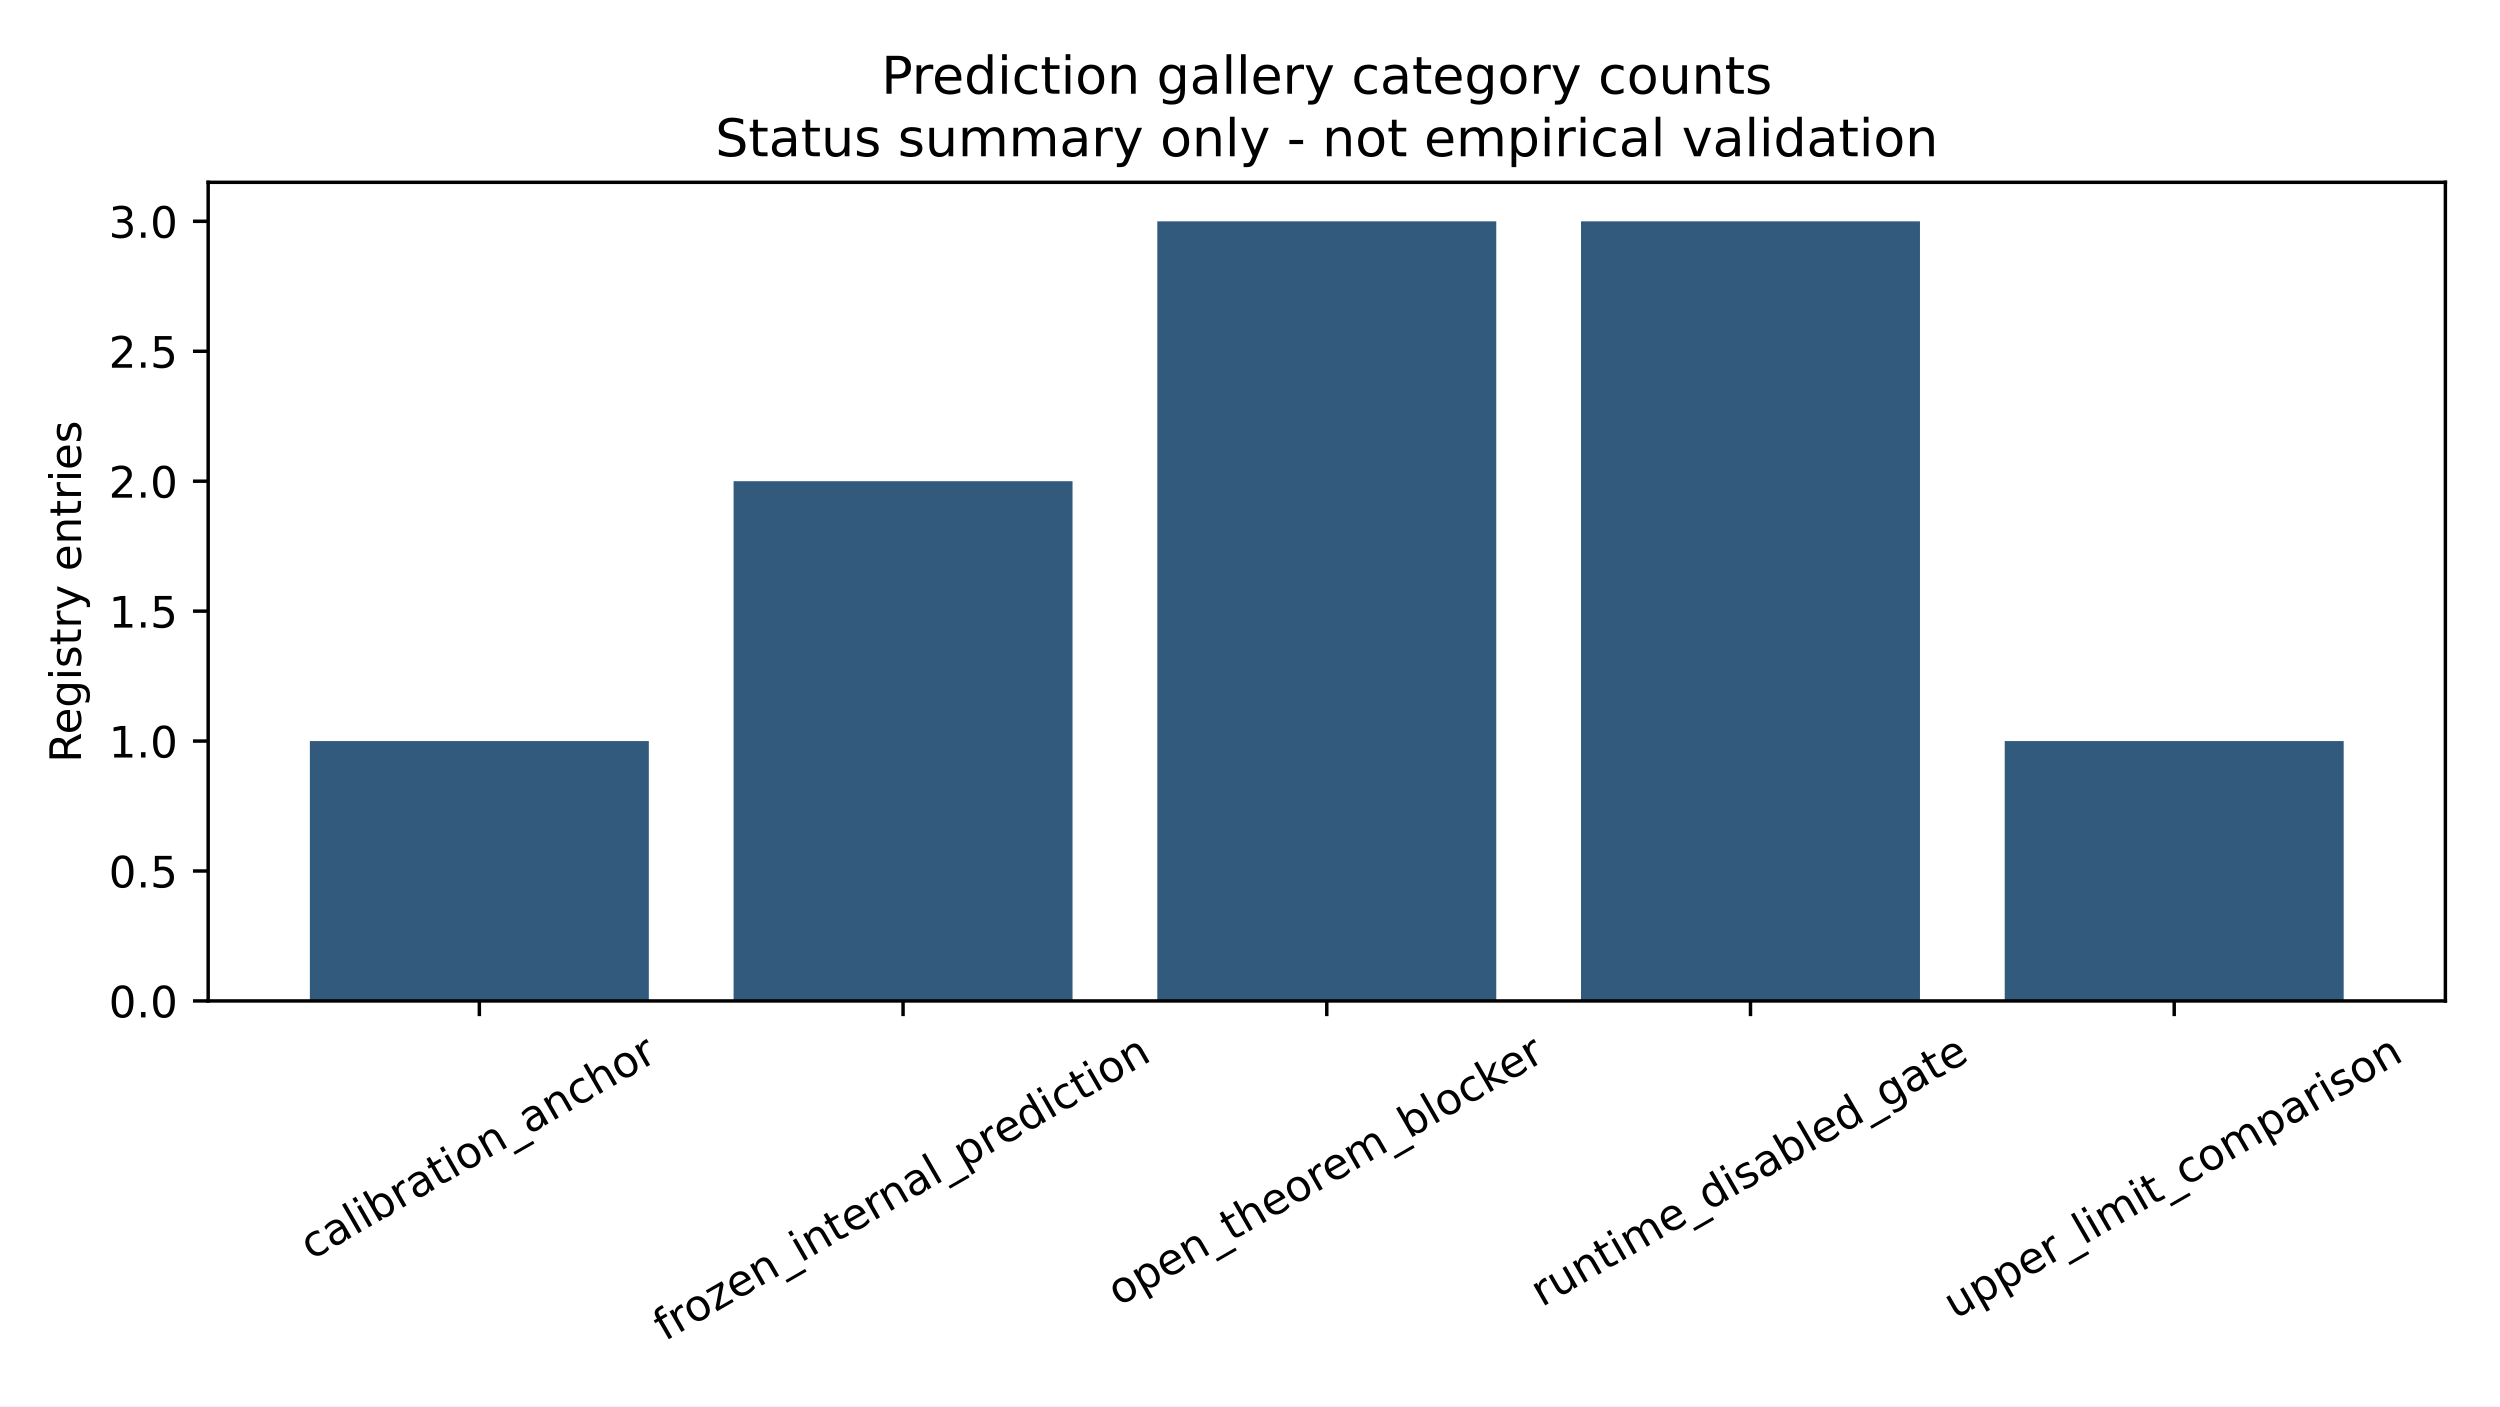
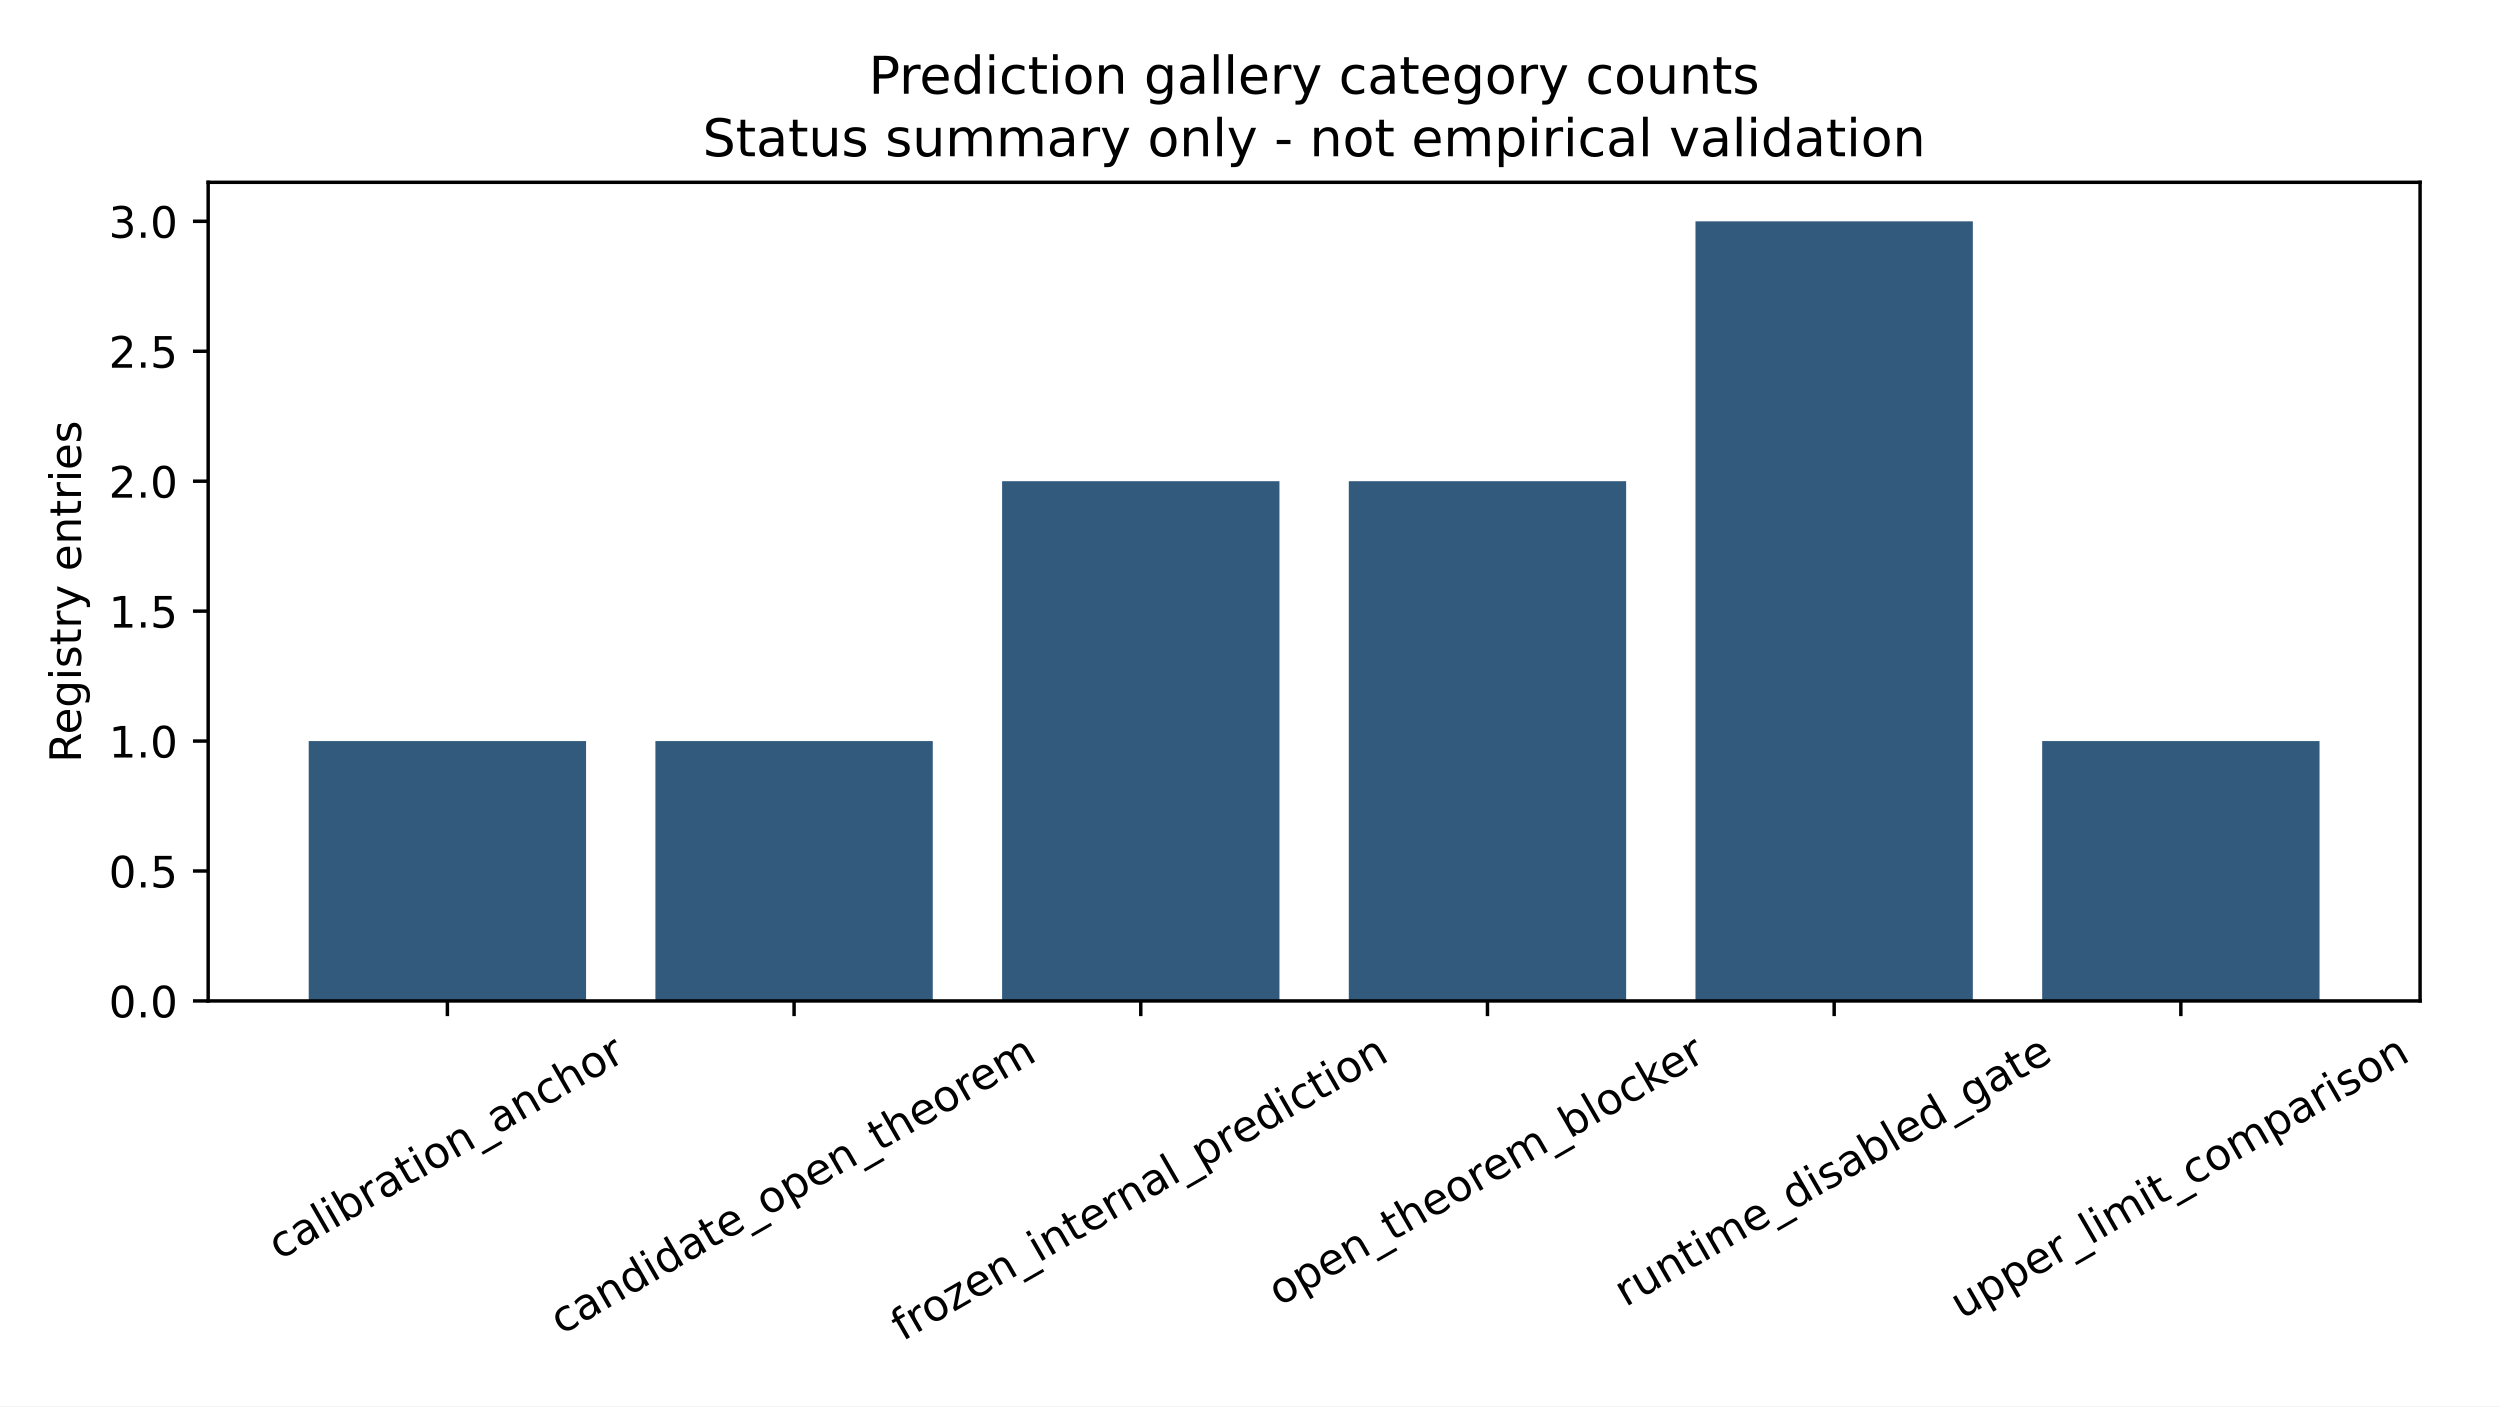
<svg xmlns="http://www.w3.org/2000/svg" xmlns:xlink="http://www.w3.org/1999/xlink" width="576pt" height="324pt" viewBox="0 0 576 324" version="1.1">
  <defs>
    <style type="text/css">*{stroke-linejoin: round; stroke-linecap: butt}</style>
  </defs>
  <g id="figure_1">
    <g id="patch_1">
      <path d="M 0 324 L 576 324 L 576 0 L 0 0 z " style="fill: #ffffff" />
    </g>
    <g id="axes_1">
      <g id="patch_2">
-         <path d="M 47.962 230.616 L 563.416 230.616 L 563.416 42.006 L 47.962 42.006 z " style="fill: #ffffff" />
+         <path d="M 47.962 230.616 L 557.585 230.616 L 557.585 42.006 L 47.962 42.006 z " style="fill: #ffffff" />
      </g>
      <g id="patch_3">
-         <path d="M 71.392 230.616 L 149.491 230.616 L 149.491 170.74 L 71.392 170.74 z " clip-path="url(#p601b7c04c0)" style="fill: #315a7d" />
+         <path d="M 71.127 230.616 L 135.03 230.616 L 135.03 170.74 L 71.127 170.74 z " clip-path="url(#pe3d7d6fda2)" style="fill: #315a7d" />
      </g>
      <g id="patch_4">
-         <path d="M 169.016 230.616 L 247.115 230.616 L 247.115 110.864 L 169.016 110.864 z " clip-path="url(#p601b7c04c0)" style="fill: #315a7d" />
+         <path d="M 151.005 230.616 L 214.908 230.616 L 214.908 170.74 L 151.005 170.74 z " clip-path="url(#pe3d7d6fda2)" style="fill: #315a7d" />
      </g>
      <g id="patch_5">
-         <path d="M 266.64 230.616 L 344.739 230.616 L 344.739 50.988 L 266.64 50.988 z " clip-path="url(#p601b7c04c0)" style="fill: #315a7d" />
+         <path d="M 230.883 230.616 L 294.786 230.616 L 294.786 110.864 L 230.883 110.864 z " clip-path="url(#pe3d7d6fda2)" style="fill: #315a7d" />
      </g>
      <g id="patch_6">
-         <path d="M 364.263 230.616 L 442.362 230.616 L 442.362 50.988 L 364.263 50.988 z " clip-path="url(#p601b7c04c0)" style="fill: #315a7d" />
+         <path d="M 310.762 230.616 L 374.664 230.616 L 374.664 110.864 L 310.762 110.864 z " clip-path="url(#pe3d7d6fda2)" style="fill: #315a7d" />
      </g>
      <g id="patch_7">
-         <path d="M 461.887 230.616 L 539.986 230.616 L 539.986 170.74 L 461.887 170.74 z " clip-path="url(#p601b7c04c0)" style="fill: #315a7d" />
+         <path d="M 390.64 230.616 L 454.542 230.616 L 454.542 50.988 L 390.64 50.988 z " clip-path="url(#pe3d7d6fda2)" style="fill: #315a7d" />
+       </g>
+       <g id="patch_8">
+         <path d="M 470.518 230.616 L 534.421 230.616 L 534.421 170.74 L 470.518 170.74 z " clip-path="url(#pe3d7d6fda2)" style="fill: #315a7d" />
      </g>
      <g id="matplotlib.axis_1">
        <g id="xtick_1">
          <g id="line2d_1">
            <defs>
              <path id="m2376b209f5" d="M 0 0 L 0 3.5 " style="stroke: #000000; stroke-width: 0.8" />
            </defs>
            <g>
-               <use xlink:href="#m2376b209f5" x="110.442" y="230.616" style="stroke: #000000; stroke-width: 0.8" />
+               <use xlink:href="#m2376b209f5" x="103.078" y="230.616" style="stroke: #000000; stroke-width: 0.8" />
            </g>
          </g>
          <g id="text_1">
-             <g transform="translate(71.70587 290.4242) rotate(-30) scale(0.1 -0.1)">
+             <g transform="translate(64.3426 290.4242) rotate(-30) scale(0.1 -0.1)">
              <defs>
                <path id="DejaVuSans-46" d="M 3122 3366 L 3122 2828 Q 2878 2963 2633 3030 Q 2388 3097 2138 3097 Q 1578 3097 1268 2742 Q 959 2388 959 1747 Q 959 1106 1268 751 Q 1578 397 2138 397 Q 2388 397 2633 464 Q 2878 531 3122 666 L 3122 134 Q 2881 22 2623 -34 Q 2366 -91 2075 -91 Q 1284 -91 818 406 Q 353 903 353 1747 Q 353 2603 823 3093 Q 1294 3584 2113 3584 Q 2378 3584 2631 3529 Q 2884 3475 3122 3366 z " transform="scale(0.015625)" />
                <path id="DejaVuSans-44" d="M 2194 1759 Q 1497 1759 1228 1600 Q 959 1441 959 1056 Q 959 750 1161 570 Q 1363 391 1709 391 Q 2188 391 2477 730 Q 2766 1069 2766 1631 L 2766 1759 L 2194 1759 z M 3341 1997 L 3341 0 L 2766 0 L 2766 531 Q 2569 213 2275 61 Q 1981 -91 1556 -91 Q 1019 -91 701 211 Q 384 513 384 1019 Q 384 1609 779 1909 Q 1175 2209 1959 2209 L 2766 2209 L 2766 2266 Q 2766 2663 2505 2880 Q 2244 3097 1772 3097 Q 1472 3097 1187 3025 Q 903 2953 641 2809 L 641 3341 Q 956 3463 1253 3523 Q 1550 3584 1831 3584 Q 2591 3584 2966 3190 Q 3341 2797 3341 1997 z " transform="scale(0.015625)" />
                <path id="DejaVuSans-4f" d="M 603 4863 L 1178 4863 L 1178 0 L 603 0 L 603 4863 z " transform="scale(0.015625)" />
                <path id="DejaVuSans-4c" d="M 603 3500 L 1178 3500 L 1178 0 L 603 0 L 603 3500 z M 603 4863 L 1178 4863 L 1178 4134 L 603 4134 L 603 4863 z " transform="scale(0.015625)" />
                <path id="DejaVuSans-45" d="M 3116 1747 Q 3116 2381 2855 2742 Q 2594 3103 2138 3103 Q 1681 3103 1420 2742 Q 1159 2381 1159 1747 Q 1159 1113 1420 752 Q 1681 391 2138 391 Q 2594 391 2855 752 Q 3116 1113 3116 1747 z M 1159 2969 Q 1341 3281 1617 3432 Q 1894 3584 2278 3584 Q 2916 3584 3314 3078 Q 3713 2572 3713 1747 Q 3713 922 3314 415 Q 2916 -91 2278 -91 Q 1894 -91 1617 61 Q 1341 213 1159 525 L 1159 0 L 581 0 L 581 4863 L 1159 4863 L 1159 2969 z " transform="scale(0.015625)" />
                <path id="DejaVuSans-55" d="M 2631 2963 Q 2534 3019 2420 3045 Q 2306 3072 2169 3072 Q 1681 3072 1420 2755 Q 1159 2438 1159 1844 L 1159 0 L 581 0 L 581 3500 L 1159 3500 L 1159 2956 Q 1341 3275 1631 3429 Q 1922 3584 2338 3584 Q 2397 3584 2469 3576 Q 2541 3569 2628 3553 L 2631 2963 z " transform="scale(0.015625)" />
                <path id="DejaVuSans-57" d="M 1172 4494 L 1172 3500 L 2356 3500 L 2356 3053 L 1172 3053 L 1172 1153 Q 1172 725 1289 603 Q 1406 481 1766 481 L 2356 481 L 2356 0 L 1766 0 Q 1100 0 847 248 Q 594 497 594 1153 L 594 3053 L 172 3053 L 172 3500 L 594 3500 L 594 4494 L 1172 4494 z " transform="scale(0.015625)" />
                <path id="DejaVuSans-52" d="M 1959 3097 Q 1497 3097 1228 2736 Q 959 2375 959 1747 Q 959 1119 1226 758 Q 1494 397 1959 397 Q 2419 397 2687 759 Q 2956 1122 2956 1747 Q 2956 2369 2687 2733 Q 2419 3097 1959 3097 z M 1959 3584 Q 2709 3584 3137 3096 Q 3566 2609 3566 1747 Q 3566 888 3137 398 Q 2709 -91 1959 -91 Q 1206 -91 779 398 Q 353 888 353 1747 Q 353 2609 779 3096 Q 1206 3584 1959 3584 z " transform="scale(0.015625)" />
                <path id="DejaVuSans-51" d="M 3513 2113 L 3513 0 L 2938 0 L 2938 2094 Q 2938 2591 2744 2837 Q 2550 3084 2163 3084 Q 1697 3084 1428 2787 Q 1159 2491 1159 1978 L 1159 0 L 581 0 L 581 3500 L 1159 3500 L 1159 2956 Q 1366 3272 1645 3428 Q 1925 3584 2291 3584 Q 2894 3584 3203 3211 Q 3513 2838 3513 2113 z " transform="scale(0.015625)" />
                <path id="DejaVuSans-42" d="M 3263 -1063 L 3263 -1509 L -63 -1509 L -63 -1063 L 3263 -1063 z " transform="scale(0.015625)" />
                <path id="DejaVuSans-4b" d="M 3513 2113 L 3513 0 L 2938 0 L 2938 2094 Q 2938 2591 2744 2837 Q 2550 3084 2163 3084 Q 1697 3084 1428 2787 Q 1159 2491 1159 1978 L 1159 0 L 581 0 L 581 4863 L 1159 4863 L 1159 2956 Q 1366 3272 1645 3428 Q 1925 3584 2291 3584 Q 2894 3584 3203 3211 Q 3513 2838 3513 2113 z " transform="scale(0.015625)" />
              </defs>
              <use xlink:href="#DejaVuSans-46" />
              <use xlink:href="#DejaVuSans-44" transform="translate(54.98438 0)" />
              <use xlink:href="#DejaVuSans-4f" transform="translate(116.2656 0)" />
              <use xlink:href="#DejaVuSans-4c" transform="translate(144.0469 0)" />
              <use xlink:href="#DejaVuSans-45" transform="translate(171.8281 0)" />
              <use xlink:href="#DejaVuSans-55" transform="translate(235.3125 0)" />
              <use xlink:href="#DejaVuSans-44" transform="translate(276.4219 0)" />
              <use xlink:href="#DejaVuSans-57" transform="translate(337.7031 0)" />
              <use xlink:href="#DejaVuSans-4c" transform="translate(376.9062 0)" />
              <use xlink:href="#DejaVuSans-52" transform="translate(404.6875 0)" />
              <use xlink:href="#DejaVuSans-51" transform="translate(465.875 0)" />
              <use xlink:href="#DejaVuSans-42" transform="translate(529.25 0)" />
              <use xlink:href="#DejaVuSans-44" transform="translate(579.25 0)" />
              <use xlink:href="#DejaVuSans-51" transform="translate(640.5312 0)" />
              <use xlink:href="#DejaVuSans-46" transform="translate(703.9062 0)" />
              <use xlink:href="#DejaVuSans-4b" transform="translate(758.8906 0)" />
              <use xlink:href="#DejaVuSans-52" transform="translate(822.2656 0)" />
              <use xlink:href="#DejaVuSans-55" transform="translate(883.4531 0)" />
            </g>
          </g>
        </g>
        <g id="xtick_2">
          <g id="line2d_2">
            <g>
-               <use xlink:href="#m2376b209f5" x="208.065" y="230.616" style="stroke: #000000; stroke-width: 0.8" />
+               <use xlink:href="#m2376b209f5" x="182.957" y="230.616" style="stroke: #000000; stroke-width: 0.8" />
            </g>
          </g>
          <g id="text_2">
-             <g transform="translate(153.1553 309.1007) rotate(-30) scale(0.1 -0.1)">
+             <g transform="translate(129.3008 307.6523) rotate(-30) scale(0.1 -0.1)">
+               <defs>
+                 <path id="DejaVuSans-47" d="M 2906 2969 L 2906 4863 L 3481 4863 L 3481 0 L 2906 0 L 2906 525 Q 2725 213 2448 61 Q 2172 -91 1784 -91 Q 1150 -91 751 415 Q 353 922 353 1747 Q 353 2572 751 3078 Q 1150 3584 1784 3584 Q 2172 3584 2448 3432 Q 2725 3281 2906 2969 z M 947 1747 Q 947 1113 1208 752 Q 1469 391 1925 391 Q 2381 391 2643 752 Q 2906 1113 2906 1747 Q 2906 2381 2643 2742 Q 2381 3103 1925 3103 Q 1469 3103 1208 2742 Q 947 2381 947 1747 z " transform="scale(0.015625)" />
+                 <path id="DejaVuSans-48" d="M 3597 1894 L 3597 1613 L 953 1613 Q 991 1019 1311 708 Q 1631 397 2203 397 Q 2534 397 2845 478 Q 3156 559 3463 722 L 3463 178 Q 3153 47 2828 -22 Q 2503 -91 2169 -91 Q 1331 -91 842 396 Q 353 884 353 1716 Q 353 2575 817 3079 Q 1281 3584 2069 3584 Q 2775 3584 3186 3129 Q 3597 2675 3597 1894 z M 3022 2063 Q 3016 2534 2758 2815 Q 2500 3097 2075 3097 Q 1594 3097 1305 2825 Q 1016 2553 972 2059 L 3022 2063 z " transform="scale(0.015625)" />
+                 <path id="DejaVuSans-53" d="M 1159 525 L 1159 -1331 L 581 -1331 L 581 3500 L 1159 3500 L 1159 2969 Q 1341 3281 1617 3432 Q 1894 3584 2278 3584 Q 2916 3584 3314 3078 Q 3713 2572 3713 1747 Q 3713 922 3314 415 Q 2916 -91 2278 -91 Q 1894 -91 1617 61 Q 1341 213 1159 525 z M 3116 1747 Q 3116 2381 2855 2742 Q 2594 3103 2138 3103 Q 1681 3103 1420 2742 Q 1159 2381 1159 1747 Q 1159 1113 1420 752 Q 1681 391 2138 391 Q 2594 391 2855 752 Q 3116 1113 3116 1747 z " transform="scale(0.015625)" />
+                 <path id="DejaVuSans-50" d="M 3328 2828 Q 3544 3216 3844 3400 Q 4144 3584 4550 3584 Q 5097 3584 5394 3201 Q 5691 2819 5691 2113 L 5691 0 L 5113 0 L 5113 2094 Q 5113 2597 4934 2840 Q 4756 3084 4391 3084 Q 3944 3084 3684 2787 Q 3425 2491 3425 1978 L 3425 0 L 2847 0 L 2847 2094 Q 2847 2600 2669 2842 Q 2491 3084 2119 3084 Q 1678 3084 1418 2786 Q 1159 2488 1159 1978 L 1159 0 L 581 0 L 581 3500 L 1159 3500 L 1159 2956 Q 1356 3278 1631 3431 Q 1906 3584 2284 3584 Q 2666 3584 2933 3390 Q 3200 3197 3328 2828 z " transform="scale(0.015625)" />
+               </defs>
+               <use xlink:href="#DejaVuSans-46" />
+               <use xlink:href="#DejaVuSans-44" transform="translate(54.98438 0)" />
+               <use xlink:href="#DejaVuSans-51" transform="translate(116.2656 0)" />
+               <use xlink:href="#DejaVuSans-47" transform="translate(179.6406 0)" />
+               <use xlink:href="#DejaVuSans-4c" transform="translate(243.125 0)" />
+               <use xlink:href="#DejaVuSans-47" transform="translate(270.9062 0)" />
+               <use xlink:href="#DejaVuSans-44" transform="translate(334.3906 0)" />
+               <use xlink:href="#DejaVuSans-57" transform="translate(395.6719 0)" />
+               <use xlink:href="#DejaVuSans-48" transform="translate(434.875 0)" />
+               <use xlink:href="#DejaVuSans-42" transform="translate(496.4062 0)" />
+               <use xlink:href="#DejaVuSans-52" transform="translate(546.4062 0)" />
+               <use xlink:href="#DejaVuSans-53" transform="translate(607.5938 0)" />
+               <use xlink:href="#DejaVuSans-48" transform="translate(671.0781 0)" />
+               <use xlink:href="#DejaVuSans-51" transform="translate(732.6094 0)" />
+               <use xlink:href="#DejaVuSans-42" transform="translate(795.9844 0)" />
+               <use xlink:href="#DejaVuSans-57" transform="translate(845.9844 0)" />
+               <use xlink:href="#DejaVuSans-4b" transform="translate(885.1875 0)" />
+               <use xlink:href="#DejaVuSans-48" transform="translate(948.5625 0)" />
+               <use xlink:href="#DejaVuSans-52" transform="translate(1010.094 0)" />
+               <use xlink:href="#DejaVuSans-55" transform="translate(1071.281 0)" />
+               <use xlink:href="#DejaVuSans-48" transform="translate(1110.188 0)" />
+               <use xlink:href="#DejaVuSans-50" transform="translate(1171.719 0)" />
+             </g>
+           </g>
+         </g>
+         <g id="xtick_3">
+           <g id="line2d_3">
+             <g>
+               <use xlink:href="#m2376b209f5" x="262.835" y="230.616" style="stroke: #000000; stroke-width: 0.8" />
+             </g>
+           </g>
+           <g id="text_3">
+             <g transform="translate(207.9246 309.1007) rotate(-30) scale(0.1 -0.1)">
              <defs>
                <path id="DejaVuSans-49" d="M 2375 4863 L 2375 4384 L 1825 4384 Q 1516 4384 1395 4259 Q 1275 4134 1275 3809 L 1275 3500 L 2222 3500 L 2222 3053 L 1275 3053 L 1275 0 L 697 0 L 697 3053 L 147 3053 L 147 3500 L 697 3500 L 697 3744 Q 697 4328 969 4595 Q 1241 4863 1831 4863 L 2375 4863 z " transform="scale(0.015625)" />
                <path id="DejaVuSans-5d" d="M 353 3500 L 3084 3500 L 3084 2975 L 922 459 L 3084 459 L 3084 0 L 275 0 L 275 525 L 2438 3041 L 353 3041 L 353 3500 z " transform="scale(0.015625)" />
-                 <path id="DejaVuSans-48" d="M 3597 1894 L 3597 1613 L 953 1613 Q 991 1019 1311 708 Q 1631 397 2203 397 Q 2534 397 2845 478 Q 3156 559 3463 722 L 3463 178 Q 3153 47 2828 -22 Q 2503 -91 2169 -91 Q 1331 -91 842 396 Q 353 884 353 1716 Q 353 2575 817 3079 Q 1281 3584 2069 3584 Q 2775 3584 3186 3129 Q 3597 2675 3597 1894 z M 3022 2063 Q 3016 2534 2758 2815 Q 2500 3097 2075 3097 Q 1594 3097 1305 2825 Q 1016 2553 972 2059 L 3022 2063 z " transform="scale(0.015625)" />
-                 <path id="DejaVuSans-53" d="M 1159 525 L 1159 -1331 L 581 -1331 L 581 3500 L 1159 3500 L 1159 2969 Q 1341 3281 1617 3432 Q 1894 3584 2278 3584 Q 2916 3584 3314 3078 Q 3713 2572 3713 1747 Q 3713 922 3314 415 Q 2916 -91 2278 -91 Q 1894 -91 1617 61 Q 1341 213 1159 525 z M 3116 1747 Q 3116 2381 2855 2742 Q 2594 3103 2138 3103 Q 1681 3103 1420 2742 Q 1159 2381 1159 1747 Q 1159 1113 1420 752 Q 1681 391 2138 391 Q 2594 391 2855 752 Q 3116 1113 3116 1747 z " transform="scale(0.015625)" />
-                 <path id="DejaVuSans-47" d="M 2906 2969 L 2906 4863 L 3481 4863 L 3481 0 L 2906 0 L 2906 525 Q 2725 213 2448 61 Q 2172 -91 1784 -91 Q 1150 -91 751 415 Q 353 922 353 1747 Q 353 2572 751 3078 Q 1150 3584 1784 3584 Q 2172 3584 2448 3432 Q 2725 3281 2906 2969 z M 947 1747 Q 947 1113 1208 752 Q 1469 391 1925 391 Q 2381 391 2643 752 Q 2906 1113 2906 1747 Q 2906 2381 2643 2742 Q 2381 3103 1925 3103 Q 1469 3103 1208 2742 Q 947 2381 947 1747 z " transform="scale(0.015625)" />
              </defs>
              <use xlink:href="#DejaVuSans-49" />
              <use xlink:href="#DejaVuSans-55" transform="translate(35.20312 0)" />
              <use xlink:href="#DejaVuSans-52" transform="translate(74.10938 0)" />
              <use xlink:href="#DejaVuSans-5d" transform="translate(135.2969 0)" />
              <use xlink:href="#DejaVuSans-48" transform="translate(187.7812 0)" />
              <use xlink:href="#DejaVuSans-51" transform="translate(249.3125 0)" />
              <use xlink:href="#DejaVuSans-42" transform="translate(312.6875 0)" />
              <use xlink:href="#DejaVuSans-4c" transform="translate(362.6875 0)" />
              <use xlink:href="#DejaVuSans-51" transform="translate(390.4688 0)" />
              <use xlink:href="#DejaVuSans-57" transform="translate(453.8438 0)" />
              <use xlink:href="#DejaVuSans-48" transform="translate(493.0469 0)" />
              <use xlink:href="#DejaVuSans-55" transform="translate(554.5781 0)" />
              <use xlink:href="#DejaVuSans-51" transform="translate(593.9375 0)" />
              <use xlink:href="#DejaVuSans-44" transform="translate(657.3125 0)" />
              <use xlink:href="#DejaVuSans-4f" transform="translate(718.5938 0)" />
              <use xlink:href="#DejaVuSans-42" transform="translate(746.375 0)" />
              <use xlink:href="#DejaVuSans-53" transform="translate(796.375 0)" />
              <use xlink:href="#DejaVuSans-55" transform="translate(859.8594 0)" />
              <use xlink:href="#DejaVuSans-48" transform="translate(898.7656 0)" />
              <use xlink:href="#DejaVuSans-47" transform="translate(960.2969 0)" />
              <use xlink:href="#DejaVuSans-4c" transform="translate(1023.781 0)" />
              <use xlink:href="#DejaVuSans-46" transform="translate(1051.562 0)" />
              <use xlink:href="#DejaVuSans-57" transform="translate(1106.547 0)" />
              <use xlink:href="#DejaVuSans-4c" transform="translate(1145.75 0)" />
              <use xlink:href="#DejaVuSans-52" transform="translate(1173.531 0)" />
              <use xlink:href="#DejaVuSans-51" transform="translate(1234.719 0)" />
            </g>
          </g>
        </g>
-         <g id="xtick_3">
-           <g id="line2d_3">
-             <g>
-               <use xlink:href="#m2376b209f5" x="305.689" y="230.616" style="stroke: #000000; stroke-width: 0.8" />
-             </g>
-           </g>
-           <g id="text_3">
-             <g transform="translate(257.7486 301.0531) rotate(-30) scale(0.1 -0.1)">
-               <defs>
-                 <path id="DejaVuSans-50" d="M 3328 2828 Q 3544 3216 3844 3400 Q 4144 3584 4550 3584 Q 5097 3584 5394 3201 Q 5691 2819 5691 2113 L 5691 0 L 5113 0 L 5113 2094 Q 5113 2597 4934 2840 Q 4756 3084 4391 3084 Q 3944 3084 3684 2787 Q 3425 2491 3425 1978 L 3425 0 L 2847 0 L 2847 2094 Q 2847 2600 2669 2842 Q 2491 3084 2119 3084 Q 1678 3084 1418 2786 Q 1159 2488 1159 1978 L 1159 0 L 581 0 L 581 3500 L 1159 3500 L 1159 2956 Q 1356 3278 1631 3431 Q 1906 3584 2284 3584 Q 2666 3584 2933 3390 Q 3200 3197 3328 2828 z " transform="scale(0.015625)" />
+         <g id="xtick_4">
+           <g id="line2d_4">
+             <g>
+               <use xlink:href="#m2376b209f5" x="342.713" y="230.616" style="stroke: #000000; stroke-width: 0.8" />
+             </g>
+           </g>
+           <g id="text_4">
+             <g transform="translate(294.7723 301.0531) rotate(-30) scale(0.1 -0.1)">
+               <defs>
                <path id="DejaVuSans-4e" d="M 581 4863 L 1159 4863 L 1159 1991 L 2875 3500 L 3609 3500 L 1753 1863 L 3688 0 L 2938 0 L 1159 1709 L 1159 0 L 581 0 L 581 4863 z " transform="scale(0.015625)" />
              </defs>
              <use xlink:href="#DejaVuSans-52" />
              <use xlink:href="#DejaVuSans-53" transform="translate(61.1875 0)" />
              <use xlink:href="#DejaVuSans-48" transform="translate(124.6719 0)" />
              <use xlink:href="#DejaVuSans-51" transform="translate(186.2031 0)" />
              <use xlink:href="#DejaVuSans-42" transform="translate(249.5781 0)" />
              <use xlink:href="#DejaVuSans-57" transform="translate(299.5781 0)" />
              <use xlink:href="#DejaVuSans-4b" transform="translate(338.7812 0)" />
              <use xlink:href="#DejaVuSans-48" transform="translate(402.1562 0)" />
              <use xlink:href="#DejaVuSans-52" transform="translate(463.6875 0)" />
              <use xlink:href="#DejaVuSans-55" transform="translate(524.875 0)" />
              <use xlink:href="#DejaVuSans-48" transform="translate(563.7812 0)" />
              <use xlink:href="#DejaVuSans-50" transform="translate(625.3125 0)" />
              <use xlink:href="#DejaVuSans-42" transform="translate(722.7188 0)" />
              <use xlink:href="#DejaVuSans-45" transform="translate(772.7188 0)" />
              <use xlink:href="#DejaVuSans-4f" transform="translate(836.2031 0)" />
              <use xlink:href="#DejaVuSans-52" transform="translate(863.9844 0)" />
              <use xlink:href="#DejaVuSans-46" transform="translate(925.1719 0)" />
              <use xlink:href="#DejaVuSans-4e" transform="translate(980.1562 0)" />
              <use xlink:href="#DejaVuSans-48" transform="translate(1034.5 0)" />
              <use xlink:href="#DejaVuSans-55" transform="translate(1096.031 0)" />
            </g>
          </g>
        </g>
-         <g id="xtick_4">
-           <g id="line2d_4">
-             <g>
-               <use xlink:href="#m2376b209f5" x="403.313" y="230.616" style="stroke: #000000; stroke-width: 0.8" />
-             </g>
-           </g>
-           <g id="text_4">
-             <g transform="translate(355.2397 301.2062) rotate(-30) scale(0.1 -0.1)">
+         <g id="xtick_5">
+           <g id="line2d_5">
+             <g>
+               <use xlink:href="#m2376b209f5" x="422.591" y="230.616" style="stroke: #000000; stroke-width: 0.8" />
+             </g>
+           </g>
+           <g id="text_5">
+             <g transform="translate(374.5179 301.2062) rotate(-30) scale(0.1 -0.1)">
              <defs>
                <path id="DejaVuSans-58" d="M 544 1381 L 544 3500 L 1119 3500 L 1119 1403 Q 1119 906 1312 657 Q 1506 409 1894 409 Q 2359 409 2629 706 Q 2900 1003 2900 1516 L 2900 3500 L 3475 3500 L 3475 0 L 2900 0 L 2900 538 Q 2691 219 2414 64 Q 2138 -91 1772 -91 Q 1169 -91 856 284 Q 544 659 544 1381 z M 1991 3584 L 1991 3584 z " transform="scale(0.015625)" />
                <path id="DejaVuSans-56" d="M 2834 3397 L 2834 2853 Q 2591 2978 2328 3040 Q 2066 3103 1784 3103 Q 1356 3103 1142 2972 Q 928 2841 928 2578 Q 928 2378 1081 2264 Q 1234 2150 1697 2047 L 1894 2003 Q 2506 1872 2764 1633 Q 3022 1394 3022 966 Q 3022 478 2636 193 Q 2250 -91 1575 -91 Q 1294 -91 989 -36 Q 684 19 347 128 L 347 722 Q 666 556 975 473 Q 1284 391 1588 391 Q 1994 391 2212 530 Q 2431 669 2431 922 Q 2431 1156 2273 1281 Q 2116 1406 1581 1522 L 1381 1569 Q 847 1681 609 1914 Q 372 2147 372 2553 Q 372 3047 722 3315 Q 1072 3584 1716 3584 Q 2034 3584 2315 3537 Q 2597 3491 2834 3397 z " transform="scale(0.015625)" />
                <path id="DejaVuSans-4a" d="M 2906 1791 Q 2906 2416 2648 2759 Q 2391 3103 1925 3103 Q 1463 3103 1205 2759 Q 947 2416 947 1791 Q 947 1169 1205 825 Q 1463 481 1925 481 Q 2391 481 2648 825 Q 2906 1169 2906 1791 z M 3481 434 Q 3481 -459 3084 -895 Q 2688 -1331 1869 -1331 Q 1566 -1331 1297 -1286 Q 1028 -1241 775 -1147 L 775 -588 Q 1028 -725 1275 -790 Q 1522 -856 1778 -856 Q 2344 -856 2625 -561 Q 2906 -266 2906 331 L 2906 616 Q 2728 306 2450 153 Q 2172 0 1784 0 Q 1141 0 747 490 Q 353 981 353 1791 Q 353 2603 747 3093 Q 1141 3584 1784 3584 Q 2172 3584 2450 3431 Q 2728 3278 2906 2969 L 2906 3500 L 3481 3500 L 3481 434 z " transform="scale(0.015625)" />
              </defs>
              <use xlink:href="#DejaVuSans-55" />
              <use xlink:href="#DejaVuSans-58" transform="translate(41.10938 0)" />
              <use xlink:href="#DejaVuSans-51" transform="translate(104.4844 0)" />
              <use xlink:href="#DejaVuSans-57" transform="translate(167.8594 0)" />
              <use xlink:href="#DejaVuSans-4c" transform="translate(207.0625 0)" />
              <use xlink:href="#DejaVuSans-50" transform="translate(234.8438 0)" />
              <use xlink:href="#DejaVuSans-48" transform="translate(332.25 0)" />
              <use xlink:href="#DejaVuSans-42" transform="translate(393.7812 0)" />
              <use xlink:href="#DejaVuSans-47" transform="translate(443.7812 0)" />
              <use xlink:href="#DejaVuSans-4c" transform="translate(507.2656 0)" />
              <use xlink:href="#DejaVuSans-56" transform="translate(535.0469 0)" />
              <use xlink:href="#DejaVuSans-44" transform="translate(587.1406 0)" />
              <use xlink:href="#DejaVuSans-45" transform="translate(648.4219 0)" />
              <use xlink:href="#DejaVuSans-4f" transform="translate(711.9062 0)" />
              <use xlink:href="#DejaVuSans-48" transform="translate(739.6875 0)" />
              <use xlink:href="#DejaVuSans-47" transform="translate(801.2188 0)" />
              <use xlink:href="#DejaVuSans-42" transform="translate(864.7031 0)" />
              <use xlink:href="#DejaVuSans-4a" transform="translate(914.7031 0)" />
              <use xlink:href="#DejaVuSans-44" transform="translate(978.1875 0)" />
              <use xlink:href="#DejaVuSans-57" transform="translate(1039.469 0)" />
              <use xlink:href="#DejaVuSans-48" transform="translate(1078.672 0)" />
            </g>
          </g>
        </g>
-         <g id="xtick_5">
-           <g id="line2d_5">
-             <g>
-               <use xlink:href="#m2376b209f5" x="500.937" y="230.616" style="stroke: #000000; stroke-width: 0.8" />
-             </g>
-           </g>
-           <g id="text_5">
-             <g transform="translate(450.4116 304.0374) rotate(-30) scale(0.1 -0.1)">
+         <g id="xtick_6">
+           <g id="line2d_6">
+             <g>
+               <use xlink:href="#m2376b209f5" x="502.469" y="230.616" style="stroke: #000000; stroke-width: 0.8" />
+             </g>
+           </g>
+           <g id="text_6">
+             <g transform="translate(451.9441 304.0374) rotate(-30) scale(0.1 -0.1)">
              <use xlink:href="#DejaVuSans-58" />
              <use xlink:href="#DejaVuSans-53" transform="translate(63.375 0)" />
              <use xlink:href="#DejaVuSans-53" transform="translate(126.8594 0)" />
              <use xlink:href="#DejaVuSans-48" transform="translate(190.3438 0)" />
              <use xlink:href="#DejaVuSans-55" transform="translate(251.875 0)" />
              <use xlink:href="#DejaVuSans-42" transform="translate(292.9844 0)" />
              <use xlink:href="#DejaVuSans-4f" transform="translate(342.9844 0)" />
              <use xlink:href="#DejaVuSans-4c" transform="translate(370.7656 0)" />
              <use xlink:href="#DejaVuSans-50" transform="translate(398.5469 0)" />
              <use xlink:href="#DejaVuSans-4c" transform="translate(495.9531 0)" />
              <use xlink:href="#DejaVuSans-57" transform="translate(523.7344 0)" />
              <use xlink:href="#DejaVuSans-42" transform="translate(562.9375 0)" />
              <use xlink:href="#DejaVuSans-46" transform="translate(612.9375 0)" />
              <use xlink:href="#DejaVuSans-52" transform="translate(667.9219 0)" />
              <use xlink:href="#DejaVuSans-50" transform="translate(729.1094 0)" />
              <use xlink:href="#DejaVuSans-53" transform="translate(826.5156 0)" />
              <use xlink:href="#DejaVuSans-44" transform="translate(890 0)" />
              <use xlink:href="#DejaVuSans-55" transform="translate(951.2812 0)" />
              <use xlink:href="#DejaVuSans-4c" transform="translate(992.3906 0)" />
              <use xlink:href="#DejaVuSans-56" transform="translate(1020.172 0)" />
              <use xlink:href="#DejaVuSans-52" transform="translate(1072.266 0)" />
              <use xlink:href="#DejaVuSans-51" transform="translate(1133.453 0)" />
            </g>
          </g>
        </g>
      </g>
      <g id="matplotlib.axis_2">
        <g id="ytick_1">
-           <g id="line2d_6">
+           <g id="line2d_7">
            <defs>
              <path id="m9b3d63e368" d="M 0 0 L -3.5 0 " style="stroke: #000000; stroke-width: 0.8" />
            </defs>
            <g>
              <use xlink:href="#m9b3d63e368" x="47.962" y="230.616" style="stroke: #000000; stroke-width: 0.8" />
            </g>
          </g>
-           <g id="text_6">
+           <g id="text_7">
            <g transform="translate(25.05922 234.4144) scale(0.1 -0.1)">
              <defs>
                <path id="DejaVuSans-13" d="M 2034 4250 Q 1547 4250 1301 3770 Q 1056 3291 1056 2328 Q 1056 1369 1301 889 Q 1547 409 2034 409 Q 2525 409 2770 889 Q 3016 1369 3016 2328 Q 3016 3291 2770 3770 Q 2525 4250 2034 4250 z M 2034 4750 Q 2819 4750 3233 4129 Q 3647 3509 3647 2328 Q 3647 1150 3233 529 Q 2819 -91 2034 -91 Q 1250 -91 836 529 Q 422 1150 422 2328 Q 422 3509 836 4129 Q 1250 4750 2034 4750 z " transform="scale(0.015625)" />
                <path id="DejaVuSans-11" d="M 684 794 L 1344 794 L 1344 0 L 684 0 L 684 794 z " transform="scale(0.015625)" />
              </defs>
              <use xlink:href="#DejaVuSans-13" />
              <use xlink:href="#DejaVuSans-11" transform="translate(63.625 0)" />
              <use xlink:href="#DejaVuSans-13" transform="translate(95.40625 0)" />
            </g>
          </g>
        </g>
        <g id="ytick_2">
-           <g id="line2d_7">
+           <g id="line2d_8">
            <g>
              <use xlink:href="#m9b3d63e368" x="47.962" y="200.678" style="stroke: #000000; stroke-width: 0.8" />
            </g>
          </g>
-           <g id="text_7">
+           <g id="text_8">
            <g transform="translate(25.05922 204.4764) scale(0.1 -0.1)">
              <defs>
                <path id="DejaVuSans-18" d="M 691 4666 L 3169 4666 L 3169 4134 L 1269 4134 L 1269 2991 Q 1406 3038 1543 3061 Q 1681 3084 1819 3084 Q 2600 3084 3056 2656 Q 3513 2228 3513 1497 Q 3513 744 3044 326 Q 2575 -91 1722 -91 Q 1428 -91 1123 -41 Q 819 9 494 109 L 494 744 Q 775 591 1075 516 Q 1375 441 1709 441 Q 2250 441 2565 725 Q 2881 1009 2881 1497 Q 2881 1984 2565 2268 Q 2250 2553 1709 2553 Q 1456 2553 1204 2497 Q 953 2441 691 2322 L 691 4666 z " transform="scale(0.015625)" />
              </defs>
              <use xlink:href="#DejaVuSans-13" />
              <use xlink:href="#DejaVuSans-11" transform="translate(63.625 0)" />
              <use xlink:href="#DejaVuSans-18" transform="translate(95.40625 0)" />
            </g>
          </g>
        </g>
        <g id="ytick_3">
-           <g id="line2d_8">
+           <g id="line2d_9">
            <g>
              <use xlink:href="#m9b3d63e368" x="47.962" y="170.74" style="stroke: #000000; stroke-width: 0.8" />
            </g>
          </g>
-           <g id="text_8">
+           <g id="text_9">
            <g transform="translate(25.05922 174.5385) scale(0.1 -0.1)">
              <defs>
                <path id="DejaVuSans-14" d="M 794 531 L 1825 531 L 1825 4091 L 703 3866 L 703 4441 L 1819 4666 L 2450 4666 L 2450 531 L 3481 531 L 3481 0 L 794 0 L 794 531 z " transform="scale(0.015625)" />
              </defs>
              <use xlink:href="#DejaVuSans-14" />
              <use xlink:href="#DejaVuSans-11" transform="translate(63.625 0)" />
              <use xlink:href="#DejaVuSans-13" transform="translate(95.40625 0)" />
            </g>
          </g>
        </g>
        <g id="ytick_4">
-           <g id="line2d_9">
+           <g id="line2d_10">
            <g>
              <use xlink:href="#m9b3d63e368" x="47.962" y="140.802" style="stroke: #000000; stroke-width: 0.8" />
            </g>
          </g>
-           <g id="text_9">
+           <g id="text_10">
            <g transform="translate(25.05922 144.6005) scale(0.1 -0.1)">
              <use xlink:href="#DejaVuSans-14" />
              <use xlink:href="#DejaVuSans-11" transform="translate(63.625 0)" />
              <use xlink:href="#DejaVuSans-18" transform="translate(95.40625 0)" />
            </g>
          </g>
        </g>
        <g id="ytick_5">
-           <g id="line2d_10">
+           <g id="line2d_11">
            <g>
              <use xlink:href="#m9b3d63e368" x="47.962" y="110.864" style="stroke: #000000; stroke-width: 0.8" />
            </g>
          </g>
-           <g id="text_10">
+           <g id="text_11">
            <g transform="translate(25.05922 114.6625) scale(0.1 -0.1)">
              <defs>
                <path id="DejaVuSans-15" d="M 1228 531 L 3431 531 L 3431 0 L 469 0 L 469 531 Q 828 903 1448 1529 Q 2069 2156 2228 2338 Q 2531 2678 2651 2914 Q 2772 3150 2772 3378 Q 2772 3750 2511 3984 Q 2250 4219 1831 4219 Q 1534 4219 1204 4116 Q 875 4013 500 3803 L 500 4441 Q 881 4594 1212 4672 Q 1544 4750 1819 4750 Q 2544 4750 2975 4387 Q 3406 4025 3406 3419 Q 3406 3131 3298 2873 Q 3191 2616 2906 2266 Q 2828 2175 2409 1742 Q 1991 1309 1228 531 z " transform="scale(0.015625)" />
              </defs>
              <use xlink:href="#DejaVuSans-15" />
              <use xlink:href="#DejaVuSans-11" transform="translate(63.625 0)" />
              <use xlink:href="#DejaVuSans-13" transform="translate(95.40625 0)" />
            </g>
          </g>
        </g>
        <g id="ytick_6">
-           <g id="line2d_11">
+           <g id="line2d_12">
            <g>
              <use xlink:href="#m9b3d63e368" x="47.962" y="80.926" style="stroke: #000000; stroke-width: 0.8" />
            </g>
          </g>
-           <g id="text_11">
+           <g id="text_12">
            <g transform="translate(25.05922 84.72453) scale(0.1 -0.1)">
              <use xlink:href="#DejaVuSans-15" />
              <use xlink:href="#DejaVuSans-11" transform="translate(63.625 0)" />
              <use xlink:href="#DejaVuSans-18" transform="translate(95.40625 0)" />
            </g>
          </g>
        </g>
        <g id="ytick_7">
-           <g id="line2d_12">
+           <g id="line2d_13">
            <g>
              <use xlink:href="#m9b3d63e368" x="47.962" y="50.988" style="stroke: #000000; stroke-width: 0.8" />
            </g>
          </g>
-           <g id="text_12">
+           <g id="text_13">
            <g transform="translate(25.05922 54.78655) scale(0.1 -0.1)">
              <defs>
                <path id="DejaVuSans-16" d="M 2597 2516 Q 3050 2419 3304 2112 Q 3559 1806 3559 1356 Q 3559 666 3084 287 Q 2609 -91 1734 -91 Q 1441 -91 1130 -33 Q 819 25 488 141 L 488 750 Q 750 597 1062 519 Q 1375 441 1716 441 Q 2309 441 2620 675 Q 2931 909 2931 1356 Q 2931 1769 2642 2001 Q 2353 2234 1838 2234 L 1294 2234 L 1294 2753 L 1863 2753 Q 2328 2753 2575 2939 Q 2822 3125 2822 3475 Q 2822 3834 2567 4026 Q 2313 4219 1838 4219 Q 1578 4219 1281 4162 Q 984 4106 628 3988 L 628 4550 Q 988 4650 1302 4700 Q 1616 4750 1894 4750 Q 2613 4750 3031 4423 Q 3450 4097 3450 3541 Q 3450 3153 3228 2886 Q 3006 2619 2597 2516 z " transform="scale(0.015625)" />
              </defs>
              <use xlink:href="#DejaVuSans-16" />
              <use xlink:href="#DejaVuSans-11" transform="translate(63.625 0)" />
              <use xlink:href="#DejaVuSans-13" transform="translate(95.40625 0)" />
            </g>
          </g>
        </g>
-         <g id="text_13">
+         <g id="text_14">
          <g transform="translate(18.65687 175.7008) rotate(-90) scale(0.1 -0.1)">
            <defs>
              <path id="DejaVuSans-35" d="M 2841 2188 Q 3044 2119 3236 1894 Q 3428 1669 3622 1275 L 4263 0 L 3584 0 L 2988 1197 Q 2756 1666 2539 1819 Q 2322 1972 1947 1972 L 1259 1972 L 1259 0 L 628 0 L 628 4666 L 2053 4666 Q 2853 4666 3247 4331 Q 3641 3997 3641 3322 Q 3641 2881 3436 2590 Q 3231 2300 2841 2188 z M 1259 4147 L 1259 2491 L 2053 2491 Q 2509 2491 2742 2702 Q 2975 2913 2975 3322 Q 2975 3731 2742 3939 Q 2509 4147 2053 4147 L 1259 4147 z " transform="scale(0.015625)" />
              <path id="DejaVuSans-5c" d="M 2059 -325 Q 1816 -950 1584 -1140 Q 1353 -1331 966 -1331 L 506 -1331 L 506 -850 L 844 -850 Q 1081 -850 1212 -737 Q 1344 -625 1503 -206 L 1606 56 L 191 3500 L 800 3500 L 1894 763 L 2988 3500 L 3597 3500 L 2059 -325 z " transform="scale(0.015625)" />
              <path id="DejaVuSans-3" transform="scale(0.015625)" />
            </defs>
            <use xlink:href="#DejaVuSans-35" />
            <use xlink:href="#DejaVuSans-48" transform="translate(65 0)" />
            <use xlink:href="#DejaVuSans-4a" transform="translate(126.5312 0)" />
            <use xlink:href="#DejaVuSans-4c" transform="translate(190.0156 0)" />
            <use xlink:href="#DejaVuSans-56" transform="translate(217.7969 0)" />
            <use xlink:href="#DejaVuSans-57" transform="translate(269.8906 0)" />
            <use xlink:href="#DejaVuSans-55" transform="translate(309.0938 0)" />
            <use xlink:href="#DejaVuSans-5c" transform="translate(350.2031 0)" />
            <use xlink:href="#DejaVuSans-3" transform="translate(409.3906 0)" />
            <use xlink:href="#DejaVuSans-48" transform="translate(441.1719 0)" />
            <use xlink:href="#DejaVuSans-51" transform="translate(502.7031 0)" />
            <use xlink:href="#DejaVuSans-57" transform="translate(566.0781 0)" />
            <use xlink:href="#DejaVuSans-55" transform="translate(605.2812 0)" />
            <use xlink:href="#DejaVuSans-4c" transform="translate(646.3906 0)" />
            <use xlink:href="#DejaVuSans-48" transform="translate(674.1719 0)" />
            <use xlink:href="#DejaVuSans-56" transform="translate(735.7031 0)" />
          </g>
        </g>
      </g>
-       <g id="patch_8">
+       <g id="patch_9">
        <path d="M 47.962 230.616 L 47.962 42.006 " style="fill: none; stroke: #000000; stroke-width: 0.8; stroke-linejoin: miter; stroke-linecap: square" />
      </g>
-       <g id="patch_9">
-         <path d="M 563.416 230.616 L 563.416 42.006 " style="fill: none; stroke: #000000; stroke-width: 0.8; stroke-linejoin: miter; stroke-linecap: square" />
-       </g>
      <g id="patch_10">
-         <path d="M 47.962 230.616 L 563.416 230.616 " style="fill: none; stroke: #000000; stroke-width: 0.8; stroke-linejoin: miter; stroke-linecap: square" />
+         <path d="M 557.585 230.616 L 557.585 42.006 " style="fill: none; stroke: #000000; stroke-width: 0.8; stroke-linejoin: miter; stroke-linecap: square" />
      </g>
      <g id="patch_11">
-         <path d="M 47.962 42.006 L 563.416 42.006 " style="fill: none; stroke: #000000; stroke-width: 0.8; stroke-linejoin: miter; stroke-linecap: square" />
-       </g>
-       <g id="text_14">
-         <g transform="translate(203.061 21.60305) scale(0.12 -0.12)">
+         <path d="M 47.962 230.616 L 557.585 230.616 " style="fill: none; stroke: #000000; stroke-width: 0.8; stroke-linejoin: miter; stroke-linecap: square" />
+       </g>
+       <g id="patch_12">
+         <path d="M 47.962 42.006 L 557.585 42.006 " style="fill: none; stroke: #000000; stroke-width: 0.8; stroke-linejoin: miter; stroke-linecap: square" />
+       </g>
+       <g id="text_15">
+         <g transform="translate(200.1457 21.60305) scale(0.12 -0.12)">
          <defs>
            <path id="DejaVuSans-33" d="M 1259 4147 L 1259 2394 L 2053 2394 Q 2494 2394 2734 2622 Q 2975 2850 2975 3272 Q 2975 3691 2734 3919 Q 2494 4147 2053 4147 L 1259 4147 z M 628 4666 L 2053 4666 Q 2838 4666 3239 4311 Q 3641 3956 3641 3272 Q 3641 2581 3239 2228 Q 2838 1875 2053 1875 L 1259 1875 L 1259 0 L 628 0 L 628 4666 z " transform="scale(0.015625)" />
          </defs>
          <use xlink:href="#DejaVuSans-33" />
          <use xlink:href="#DejaVuSans-55" transform="translate(58.54688 0)" />
          <use xlink:href="#DejaVuSans-48" transform="translate(97.45312 0)" />
          <use xlink:href="#DejaVuSans-47" transform="translate(158.9844 0)" />
          <use xlink:href="#DejaVuSans-4c" transform="translate(222.4688 0)" />
          <use xlink:href="#DejaVuSans-46" transform="translate(250.25 0)" />
          <use xlink:href="#DejaVuSans-57" transform="translate(305.2344 0)" />
          <use xlink:href="#DejaVuSans-4c" transform="translate(344.4375 0)" />
          <use xlink:href="#DejaVuSans-52" transform="translate(372.2188 0)" />
          <use xlink:href="#DejaVuSans-51" transform="translate(433.4062 0)" />
          <use xlink:href="#DejaVuSans-3" transform="translate(496.7812 0)" />
          <use xlink:href="#DejaVuSans-4a" transform="translate(528.5625 0)" />
          <use xlink:href="#DejaVuSans-44" transform="translate(592.0469 0)" />
          <use xlink:href="#DejaVuSans-4f" transform="translate(653.3281 0)" />
          <use xlink:href="#DejaVuSans-4f" transform="translate(681.1094 0)" />
          <use xlink:href="#DejaVuSans-48" transform="translate(708.8906 0)" />
          <use xlink:href="#DejaVuSans-55" transform="translate(770.4219 0)" />
          <use xlink:href="#DejaVuSans-5c" transform="translate(811.5312 0)" />
          <use xlink:href="#DejaVuSans-3" transform="translate(870.7188 0)" />
          <use xlink:href="#DejaVuSans-46" transform="translate(902.5 0)" />
          <use xlink:href="#DejaVuSans-44" transform="translate(957.4844 0)" />
          <use xlink:href="#DejaVuSans-57" transform="translate(1018.766 0)" />
          <use xlink:href="#DejaVuSans-48" transform="translate(1057.969 0)" />
          <use xlink:href="#DejaVuSans-4a" transform="translate(1119.5 0)" />
          <use xlink:href="#DejaVuSans-52" transform="translate(1182.984 0)" />
          <use xlink:href="#DejaVuSans-55" transform="translate(1244.172 0)" />
          <use xlink:href="#DejaVuSans-5c" transform="translate(1285.281 0)" />
          <use xlink:href="#DejaVuSans-3" transform="translate(1344.469 0)" />
          <use xlink:href="#DejaVuSans-46" transform="translate(1376.25 0)" />
          <use xlink:href="#DejaVuSans-52" transform="translate(1431.234 0)" />
          <use xlink:href="#DejaVuSans-58" transform="translate(1492.422 0)" />
          <use xlink:href="#DejaVuSans-51" transform="translate(1555.797 0)" />
          <use xlink:href="#DejaVuSans-57" transform="translate(1619.172 0)" />
          <use xlink:href="#DejaVuSans-56" transform="translate(1658.375 0)" />
        </g>
-         <g transform="translate(164.8064 36.00633) scale(0.12 -0.12)">
+         <g transform="translate(161.891 36.00633) scale(0.12 -0.12)">
          <defs>
            <path id="DejaVuSans-36" d="M 3425 4513 L 3425 3897 Q 3066 4069 2747 4153 Q 2428 4238 2131 4238 Q 1616 4238 1336 4038 Q 1056 3838 1056 3469 Q 1056 3159 1242 3001 Q 1428 2844 1947 2747 L 2328 2669 Q 3034 2534 3370 2195 Q 3706 1856 3706 1288 Q 3706 609 3251 259 Q 2797 -91 1919 -91 Q 1588 -91 1214 -16 Q 841 59 441 206 L 441 856 Q 825 641 1194 531 Q 1563 422 1919 422 Q 2459 422 2753 634 Q 3047 847 3047 1241 Q 3047 1584 2836 1778 Q 2625 1972 2144 2069 L 1759 2144 Q 1053 2284 737 2584 Q 422 2884 422 3419 Q 422 4038 858 4394 Q 1294 4750 2059 4750 Q 2388 4750 2728 4690 Q 3069 4631 3425 4513 z " transform="scale(0.015625)" />
            <path id="DejaVuSans-10" d="M 313 2009 L 1997 2009 L 1997 1497 L 313 1497 L 313 2009 z " transform="scale(0.015625)" />
            <path id="DejaVuSans-59" d="M 191 3500 L 800 3500 L 1894 563 L 2988 3500 L 3597 3500 L 2284 0 L 1503 0 L 191 3500 z " transform="scale(0.015625)" />
          </defs>
          <use xlink:href="#DejaVuSans-36" />
          <use xlink:href="#DejaVuSans-57" transform="translate(63.48438 0)" />
          <use xlink:href="#DejaVuSans-44" transform="translate(102.6875 0)" />
          <use xlink:href="#DejaVuSans-57" transform="translate(163.9688 0)" />
          <use xlink:href="#DejaVuSans-58" transform="translate(203.1719 0)" />
          <use xlink:href="#DejaVuSans-56" transform="translate(266.5469 0)" />
          <use xlink:href="#DejaVuSans-3" transform="translate(318.6406 0)" />
          <use xlink:href="#DejaVuSans-56" transform="translate(350.4219 0)" />
          <use xlink:href="#DejaVuSans-58" transform="translate(402.5156 0)" />
          <use xlink:href="#DejaVuSans-50" transform="translate(465.8906 0)" />
          <use xlink:href="#DejaVuSans-50" transform="translate(563.2969 0)" />
          <use xlink:href="#DejaVuSans-44" transform="translate(660.7031 0)" />
          <use xlink:href="#DejaVuSans-55" transform="translate(721.9844 0)" />
          <use xlink:href="#DejaVuSans-5c" transform="translate(763.0938 0)" />
          <use xlink:href="#DejaVuSans-3" transform="translate(822.2812 0)" />
          <use xlink:href="#DejaVuSans-52" transform="translate(854.0625 0)" />
          <use xlink:href="#DejaVuSans-51" transform="translate(915.25 0)" />
          <use xlink:href="#DejaVuSans-4f" transform="translate(978.625 0)" />
          <use xlink:href="#DejaVuSans-5c" transform="translate(1006.406 0)" />
          <use xlink:href="#DejaVuSans-3" transform="translate(1065.594 0)" />
          <use xlink:href="#DejaVuSans-10" transform="translate(1097.375 0)" />
          <use xlink:href="#DejaVuSans-3" transform="translate(1133.453 0)" />
          <use xlink:href="#DejaVuSans-51" transform="translate(1165.234 0)" />
          <use xlink:href="#DejaVuSans-52" transform="translate(1228.609 0)" />
          <use xlink:href="#DejaVuSans-57" transform="translate(1289.797 0)" />
          <use xlink:href="#DejaVuSans-3" transform="translate(1329 0)" />
          <use xlink:href="#DejaVuSans-48" transform="translate(1360.781 0)" />
          <use xlink:href="#DejaVuSans-50" transform="translate(1422.312 0)" />
          <use xlink:href="#DejaVuSans-53" transform="translate(1519.719 0)" />
          <use xlink:href="#DejaVuSans-4c" transform="translate(1583.203 0)" />
          <use xlink:href="#DejaVuSans-55" transform="translate(1610.984 0)" />
          <use xlink:href="#DejaVuSans-4c" transform="translate(1652.094 0)" />
          <use xlink:href="#DejaVuSans-46" transform="translate(1679.875 0)" />
          <use xlink:href="#DejaVuSans-44" transform="translate(1734.859 0)" />
          <use xlink:href="#DejaVuSans-4f" transform="translate(1796.141 0)" />
          <use xlink:href="#DejaVuSans-3" transform="translate(1823.922 0)" />
          <use xlink:href="#DejaVuSans-59" transform="translate(1855.703 0)" />
          <use xlink:href="#DejaVuSans-44" transform="translate(1914.891 0)" />
          <use xlink:href="#DejaVuSans-4f" transform="translate(1976.172 0)" />
          <use xlink:href="#DejaVuSans-4c" transform="translate(2003.953 0)" />
          <use xlink:href="#DejaVuSans-47" transform="translate(2031.734 0)" />
          <use xlink:href="#DejaVuSans-44" transform="translate(2095.219 0)" />
          <use xlink:href="#DejaVuSans-57" transform="translate(2156.5 0)" />
          <use xlink:href="#DejaVuSans-4c" transform="translate(2195.703 0)" />
          <use xlink:href="#DejaVuSans-52" transform="translate(2223.484 0)" />
          <use xlink:href="#DejaVuSans-51" transform="translate(2284.672 0)" />
        </g>
      </g>
    </g>
  </g>
  <defs>
-     <clipPath id="p601b7c04c0">
-       <rect x="47.962" y="42.006" width="515.454" height="188.609" />
+     <clipPath id="pe3d7d6fda2">
+       <rect x="47.962" y="42.006" width="509.623" height="188.609" />
    </clipPath>
  </defs>
</svg>
